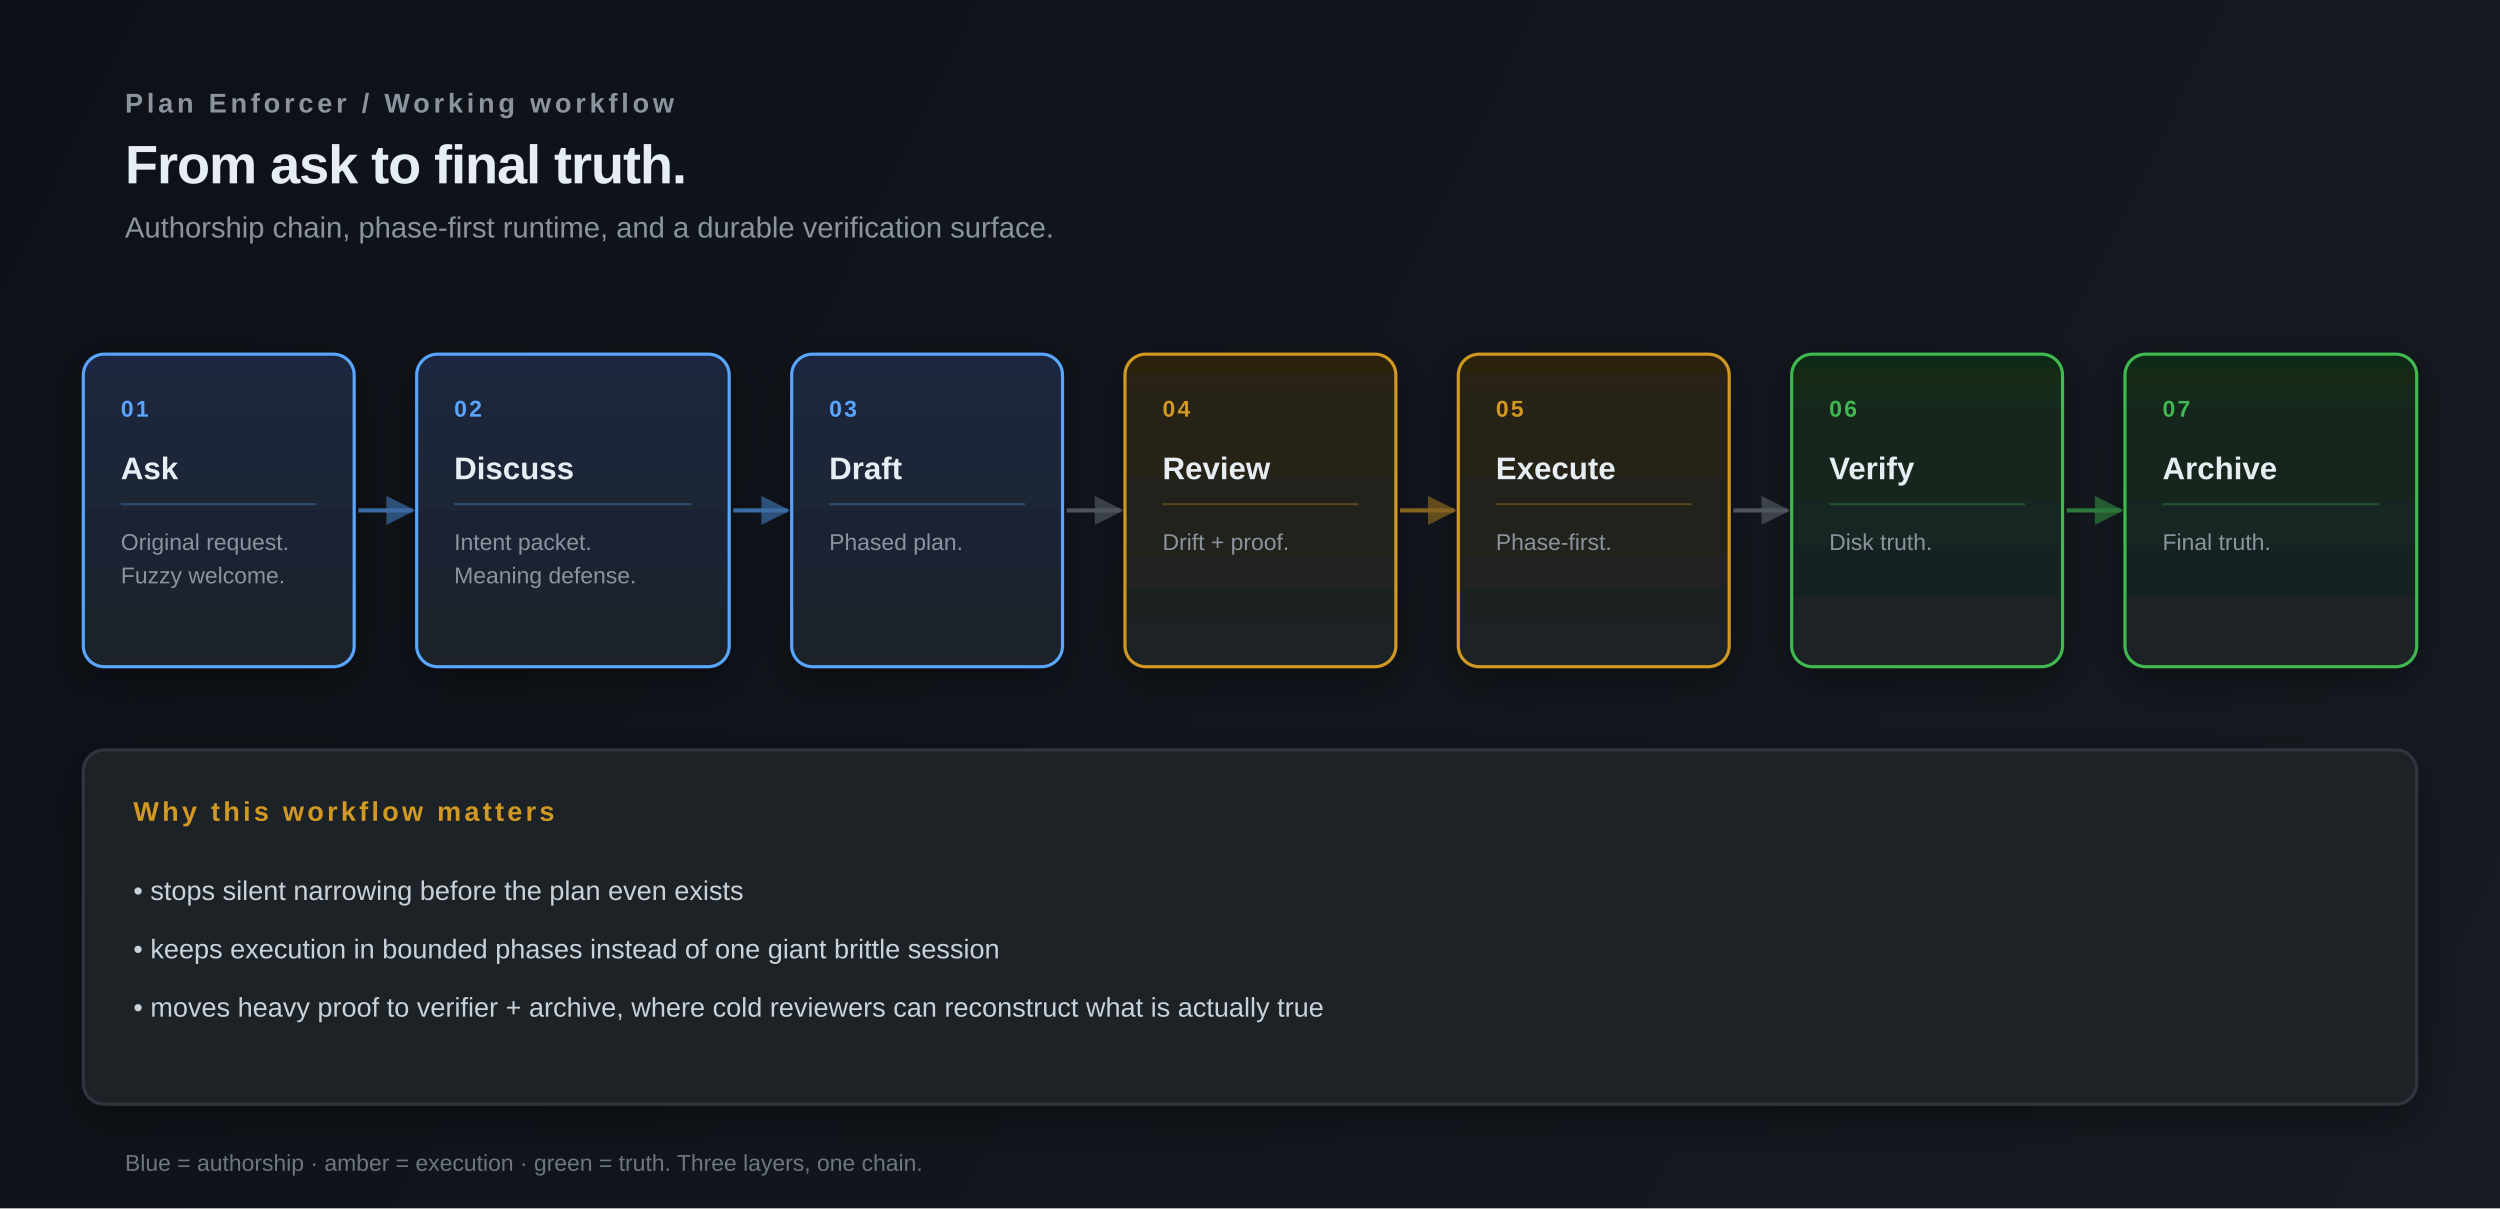
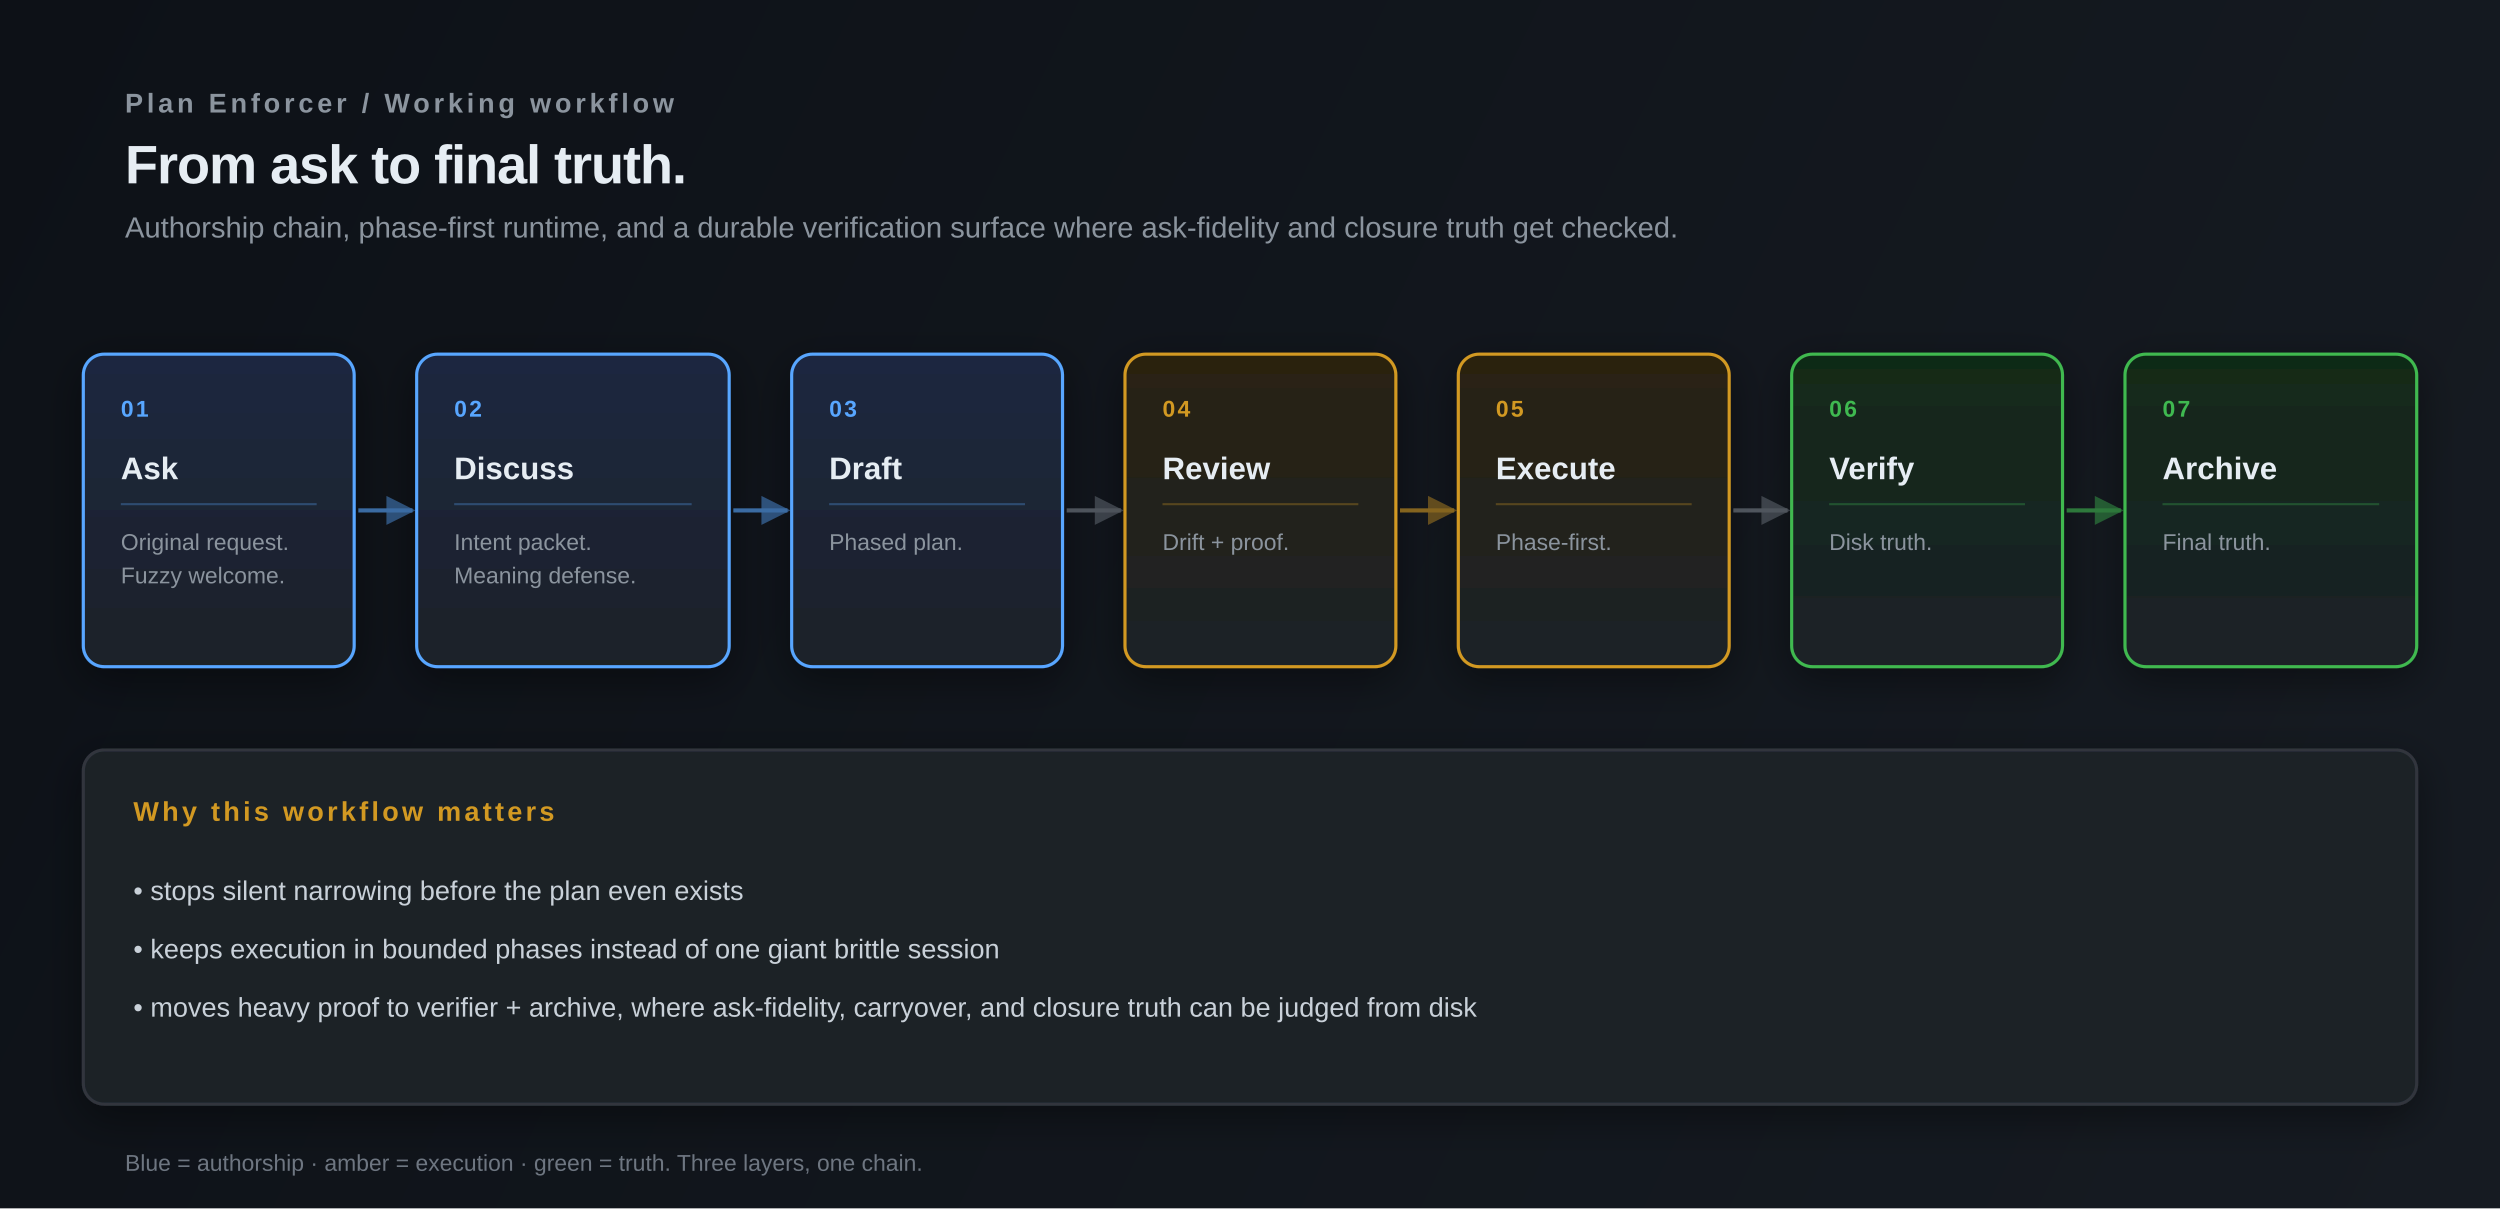
<svg xmlns="http://www.w3.org/2000/svg" width="1200" height="580" viewBox="0 0 1200 580" role="img" aria-labelledby="title desc">
  <defs>
    <linearGradient id="bg" x1="0" y1="0" x2="1200" y2="580" gradientUnits="userSpaceOnUse">
      <stop offset="0" stop-color="#0d1117" />
      <stop offset="1" stop-color="#161b22" />
    </linearGradient>
    <linearGradient id="card-blue-fill" x1="0" y1="0" x2="0" y2="1">
      <stop offset="0" stop-color="#1a2840" />
      <stop offset="1" stop-color="#1c2128" />
    </linearGradient>
    <linearGradient id="card-amber-fill" x1="0" y1="0" x2="0" y2="1">
      <stop offset="0" stop-color="#2a2010" />
      <stop offset="1" stop-color="#1c2128" />
    </linearGradient>
    <linearGradient id="card-green-fill" x1="0" y1="0" x2="0" y2="1">
      <stop offset="0" stop-color="#112a18" />
      <stop offset="1" stop-color="#1c2128" />
    </linearGradient>
    <filter id="shadow" x="-20%" y="-20%" width="140%" height="160%">
      <feDropShadow dx="0" dy="6" stdDeviation="10" flood-color="#000" flood-opacity="0.4" />
    </filter>
    <filter id="glow-blue" x="-20%" y="-20%" width="140%" height="160%">
      <feDropShadow dx="0" dy="0" stdDeviation="8" flood-color="#58a6ff" flood-opacity="0.2" />
      <feDropShadow dx="0" dy="6" stdDeviation="10" flood-color="#000" flood-opacity="0.4" />
    </filter>
    <filter id="glow-amber" x="-20%" y="-20%" width="140%" height="160%">
      <feDropShadow dx="0" dy="0" stdDeviation="8" flood-color="#d29922" flood-opacity="0.2" />
      <feDropShadow dx="0" dy="6" stdDeviation="10" flood-color="#000" flood-opacity="0.4" />
    </filter>
    <filter id="glow-green" x="-20%" y="-20%" width="140%" height="160%">
      <feDropShadow dx="0" dy="0" stdDeviation="8" flood-color="#3fb950" flood-opacity="0.2" />
      <feDropShadow dx="0" dy="6" stdDeviation="10" flood-color="#000" flood-opacity="0.4" />
    </filter>
    <style>
      .sans { font-family: "IBM Plex Sans", "Segoe UI", Arial, sans-serif; }
      .mono { font-family: "IBM Plex Mono", "Cascadia Code", Consolas, monospace; }
      .eyebrow { font-size: 13px; font-weight: 700; letter-spacing: 0.14em; text-transform: uppercase; fill: #8b949e; }
      .title { font-size: 26px; font-weight: 700; letter-spacing: -0.02em; fill: #e6edf3; }
      .subtitle { font-size: 14px; font-weight: 500; fill: #8b949e; }
      .step-num { font-size: 11px; font-weight: 700; letter-spacing: 0.1em; }
      .step-title { font-size: 15px; font-weight: 700; fill: #e6edf3; }
      .step-sub { font-size: 11px; font-weight: 500; fill: #8b949e; }
      .callout-title { font-size: 13px; font-weight: 700; letter-spacing: 0.12em; text-transform: uppercase; fill: #d29922; }
      .callout-body { font-size: 13px; font-weight: 500; fill: #c9d1d9; }
      .card-author { fill: url(#card-blue-fill); stroke: #58a6ff; stroke-width: 1.5; }
      .card-exec { fill: url(#card-amber-fill); stroke: #d29922; stroke-width: 1.5; }
      .card-truth { fill: url(#card-green-fill); stroke: #3fb950; stroke-width: 1.5; }
      .card-callout { fill: #1c2128; stroke: #30363d; stroke-width: 1.5; }
      .footer { font-size: 11px; font-weight: 500; fill: #6e7681; }
    </style>
    <marker id="arrow-blue-end" viewBox="0 0 10 10" refX="9" refY="5" markerWidth="7" markerHeight="7" orient="auto">
      <path d="M 0 0 L 10 5 L 0 10 z" fill="#58a6ff" opacity="0.7" />
    </marker>
    <marker id="arrow-amber-end" viewBox="0 0 10 10" refX="9" refY="5" markerWidth="7" markerHeight="7" orient="auto">
      <path d="M 0 0 L 10 5 L 0 10 z" fill="#d29922" opacity="0.7" />
    </marker>
    <marker id="arrow-green-end" viewBox="0 0 10 10" refX="9" refY="5" markerWidth="7" markerHeight="7" orient="auto">
      <path d="M 0 0 L 10 5 L 0 10 z" fill="#3fb950" opacity="0.7" />
    </marker>
    <marker id="arrow-mixed-end" viewBox="0 0 10 10" refX="9" refY="5" markerWidth="7" markerHeight="7" orient="auto">
      <path d="M 0 0 L 10 5 L 0 10 z" fill="#8b949e" opacity="0.7" />
    </marker>
  </defs>
  <rect width="1200" height="580" fill="url(#bg)" />
  <text x="60" y="54" class="sans eyebrow">Plan Enforcer / Working workflow</text>
  <text x="60" y="88" class="sans title">From ask to final truth.</text>
-   <text x="60" y="114" class="sans subtitle">Authorship chain, phase-first runtime, and a durable verification surface.</text>
+   <text x="60" y="114" class="sans subtitle">Authorship chain, phase-first runtime, and a durable verification surface where ask-fidelity and closure truth get checked.</text>
  <g transform="translate(40, 170)">
    <rect width="130" height="150" rx="10" class="card-author" filter="url(#glow-blue)" />
    <text x="18" y="30" class="sans step-num" fill="#58a6ff">01</text>
    <text x="18" y="60" class="sans step-title">Ask</text>
    <line x1="18" y1="72" x2="112" y2="72" stroke="#58a6ff" stroke-width="1" opacity="0.3" />
    <text x="18" y="94" class="sans step-sub">Original request.</text>
    <text x="18" y="110" class="sans step-sub">Fuzzy welcome.</text>
  </g>
  <g transform="translate(200, 170)">
    <rect width="150" height="150" rx="10" class="card-author" filter="url(#glow-blue)" />
    <text x="18" y="30" class="sans step-num" fill="#58a6ff">02</text>
    <text x="18" y="60" class="sans step-title">Discuss</text>
    <line x1="18" y1="72" x2="132" y2="72" stroke="#58a6ff" stroke-width="1" opacity="0.3" />
    <text x="18" y="94" class="sans step-sub">Intent packet.</text>
    <text x="18" y="110" class="sans step-sub">Meaning defense.</text>
  </g>
  <g transform="translate(380, 170)">
    <rect width="130" height="150" rx="10" class="card-author" filter="url(#glow-blue)" />
    <text x="18" y="30" class="sans step-num" fill="#58a6ff">03</text>
    <text x="18" y="60" class="sans step-title">Draft</text>
    <line x1="18" y1="72" x2="112" y2="72" stroke="#58a6ff" stroke-width="1" opacity="0.3" />
    <text x="18" y="94" class="sans step-sub">Phased plan.</text>
  </g>
  <g transform="translate(540, 170)">
    <rect width="130" height="150" rx="10" class="card-exec" filter="url(#glow-amber)" />
    <text x="18" y="30" class="sans step-num" fill="#d29922">04</text>
    <text x="18" y="60" class="sans step-title">Review</text>
    <line x1="18" y1="72" x2="112" y2="72" stroke="#d29922" stroke-width="1" opacity="0.3" />
    <text x="18" y="94" class="sans step-sub">Drift + proof.</text>
  </g>
  <g transform="translate(700, 170)">
    <rect width="130" height="150" rx="10" class="card-exec" filter="url(#glow-amber)" />
    <text x="18" y="30" class="sans step-num" fill="#d29922">05</text>
    <text x="18" y="60" class="sans step-title">Execute</text>
    <line x1="18" y1="72" x2="112" y2="72" stroke="#d29922" stroke-width="1" opacity="0.3" />
    <text x="18" y="94" class="sans step-sub">Phase-first.</text>
  </g>
  <g transform="translate(860, 170)">
    <rect width="130" height="150" rx="10" class="card-truth" filter="url(#glow-green)" />
    <text x="18" y="30" class="sans step-num" fill="#3fb950">06</text>
    <text x="18" y="60" class="sans step-title">Verify</text>
    <line x1="18" y1="72" x2="112" y2="72" stroke="#3fb950" stroke-width="1" opacity="0.3" />
    <text x="18" y="94" class="sans step-sub">Disk truth.</text>
  </g>
  <g transform="translate(1020, 170)">
    <rect width="140" height="150" rx="10" class="card-truth" filter="url(#glow-green)" />
    <text x="18" y="30" class="sans step-num" fill="#3fb950">07</text>
    <text x="18" y="60" class="sans step-title">Archive</text>
    <line x1="18" y1="72" x2="122" y2="72" stroke="#3fb950" stroke-width="1" opacity="0.3" />
    <text x="18" y="94" class="sans step-sub">Final truth.</text>
  </g>
  <path d="M 172 245 L 198 245" fill="none" stroke="#58a6ff" stroke-width="2" opacity="0.6" marker-end="url(#arrow-blue-end)" />
  <path d="M 352 245 L 378 245" fill="none" stroke="#58a6ff" stroke-width="2" opacity="0.6" marker-end="url(#arrow-blue-end)" />
  <path d="M 512 245 L 538 245" fill="none" stroke="#8b949e" stroke-width="2" opacity="0.5" marker-end="url(#arrow-mixed-end)" />
  <path d="M 672 245 L 698 245" fill="none" stroke="#d29922" stroke-width="2" opacity="0.6" marker-end="url(#arrow-amber-end)" />
  <path d="M 832 245 L 858 245" fill="none" stroke="#8b949e" stroke-width="2" opacity="0.5" marker-end="url(#arrow-mixed-end)" />
  <path d="M 992 245 L 1018 245" fill="none" stroke="#3fb950" stroke-width="2" opacity="0.6" marker-end="url(#arrow-green-end)" />
  <g transform="translate(40, 360)">
    <rect width="1120" height="170" rx="10" class="card-callout" filter="url(#shadow)" />
    <text x="24" y="34" class="sans callout-title">Why this workflow matters</text>
    <text x="24" y="72" class="sans callout-body">• stops silent narrowing before the plan even exists</text>
    <text x="24" y="100" class="sans callout-body">• keeps execution in bounded phases instead of one giant brittle session</text>
-     <text x="24" y="128" class="sans callout-body">• moves heavy proof to verifier + archive, where cold reviewers can reconstruct what is actually true</text>
+     <text x="24" y="128" class="sans callout-body">• moves heavy proof to verifier + archive, where ask-fidelity, carryover, and closure truth can be judged from disk</text>
  </g>
  <text x="60" y="562" class="sans footer">Blue = authorship · amber = execution · green = truth. Three layers, one chain.</text>
</svg>
